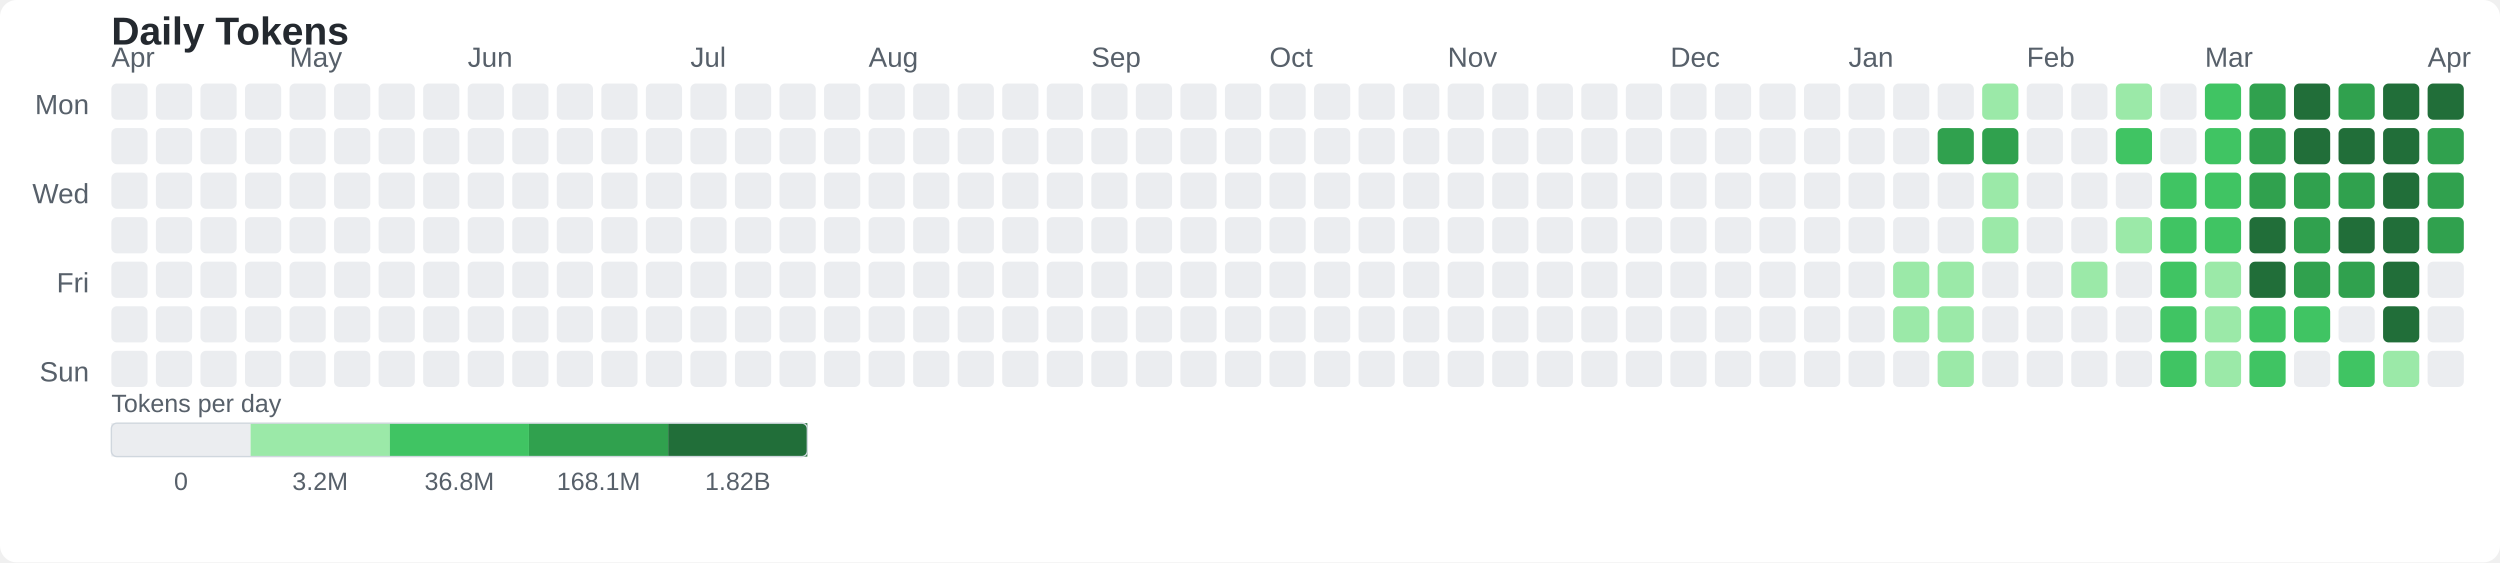
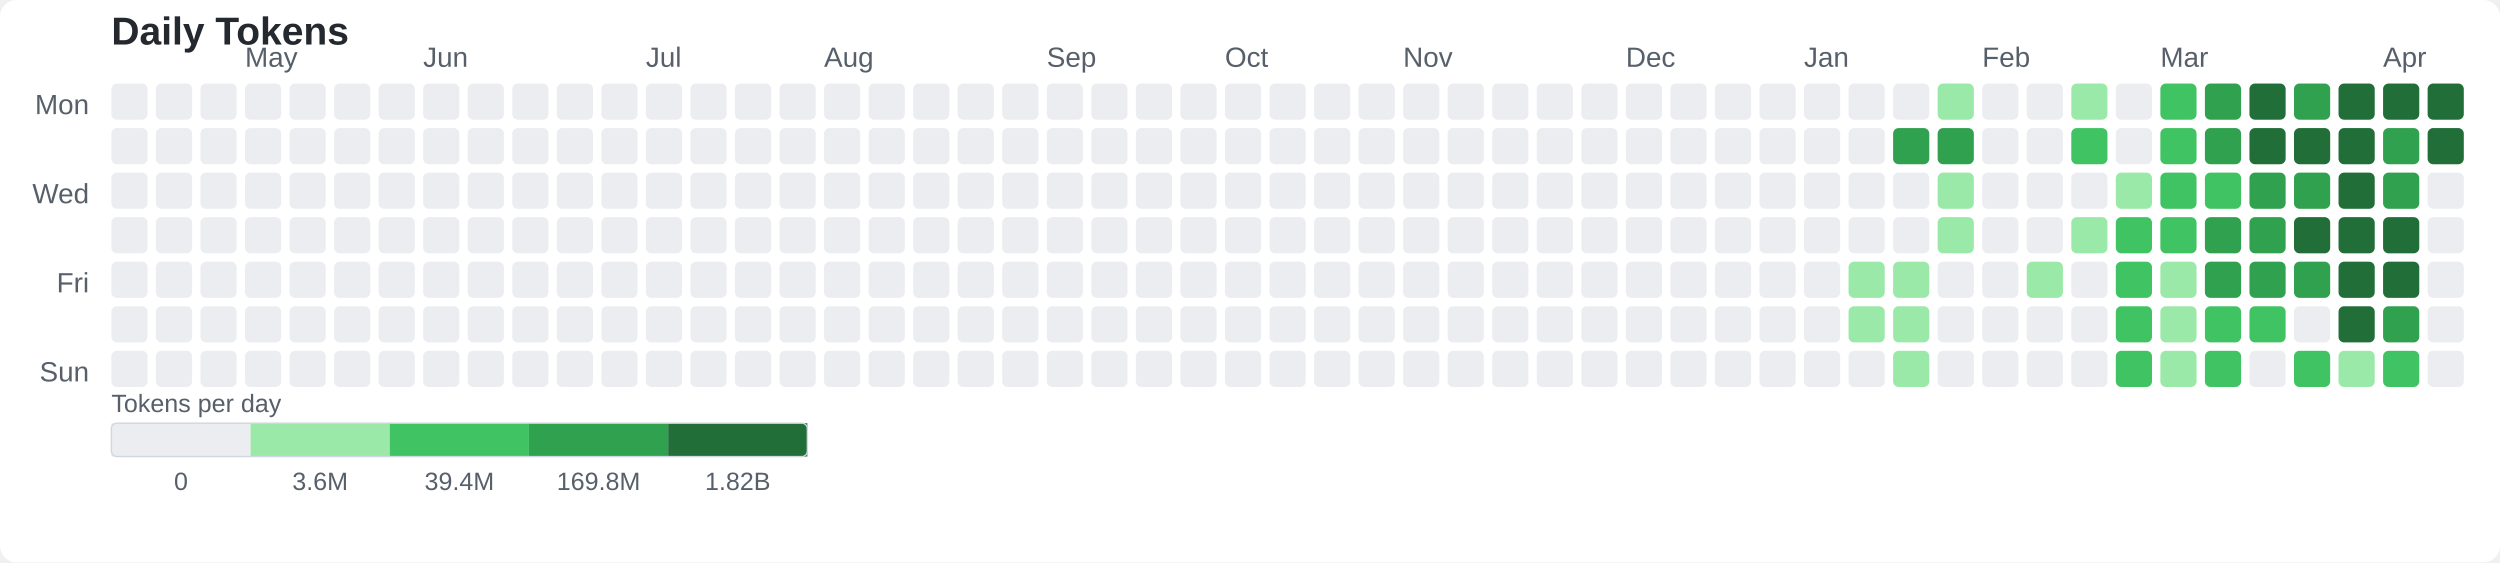
<svg xmlns="http://www.w3.org/2000/svg" width="898" height="202" viewBox="0 0 898 202">
  <rect width="898" height="202" fill="#ffffff" rx="6" />
  <text x="40" y="16" font-family="Arial, sans-serif" font-size="14" fill="#24292f" font-weight="bold">Daily Tokens</text>
  <text x="32" y="41" font-family="Arial, sans-serif" font-size="10" fill="#57606a" text-anchor="end">Mon</text>
  <text x="32" y="73" font-family="Arial, sans-serif" font-size="10" fill="#57606a" text-anchor="end">Wed</text>
  <text x="32" y="105" font-family="Arial, sans-serif" font-size="10" fill="#57606a" text-anchor="end">Fri</text>
  <text x="32" y="137" font-family="Arial, sans-serif" font-size="10" fill="#57606a" text-anchor="end">Sun</text>
-   <text x="40" y="24" font-family="Arial, sans-serif" font-size="10" fill="#57606a">Apr</text>
-   <text x="104" y="24" font-family="Arial, sans-serif" font-size="10" fill="#57606a">May</text>
-   <text x="168" y="24" font-family="Arial, sans-serif" font-size="10" fill="#57606a">Jun</text>
-   <text x="248" y="24" font-family="Arial, sans-serif" font-size="10" fill="#57606a">Jul</text>
-   <text x="312" y="24" font-family="Arial, sans-serif" font-size="10" fill="#57606a">Aug</text>
-   <text x="392" y="24" font-family="Arial, sans-serif" font-size="10" fill="#57606a">Sep</text>
-   <text x="456" y="24" font-family="Arial, sans-serif" font-size="10" fill="#57606a">Oct</text>
-   <text x="520" y="24" font-family="Arial, sans-serif" font-size="10" fill="#57606a">Nov</text>
-   <text x="600" y="24" font-family="Arial, sans-serif" font-size="10" fill="#57606a">Dec</text>
-   <text x="664" y="24" font-family="Arial, sans-serif" font-size="10" fill="#57606a">Jan</text>
-   <text x="728" y="24" font-family="Arial, sans-serif" font-size="10" fill="#57606a">Feb</text>
-   <text x="792" y="24" font-family="Arial, sans-serif" font-size="10" fill="#57606a">Mar</text>
-   <text x="872" y="24" font-family="Arial, sans-serif" font-size="10" fill="#57606a">Apr</text>
+   <text x="88" y="24" font-family="Arial, sans-serif" font-size="10" fill="#57606a">May</text>
+   <text x="152" y="24" font-family="Arial, sans-serif" font-size="10" fill="#57606a">Jun</text>
+   <text x="232" y="24" font-family="Arial, sans-serif" font-size="10" fill="#57606a">Jul</text>
+   <text x="296" y="24" font-family="Arial, sans-serif" font-size="10" fill="#57606a">Aug</text>
+   <text x="376" y="24" font-family="Arial, sans-serif" font-size="10" fill="#57606a">Sep</text>
+   <text x="440" y="24" font-family="Arial, sans-serif" font-size="10" fill="#57606a">Oct</text>
+   <text x="504" y="24" font-family="Arial, sans-serif" font-size="10" fill="#57606a">Nov</text>
+   <text x="584" y="24" font-family="Arial, sans-serif" font-size="10" fill="#57606a">Dec</text>
+   <text x="648" y="24" font-family="Arial, sans-serif" font-size="10" fill="#57606a">Jan</text>
+   <text x="712" y="24" font-family="Arial, sans-serif" font-size="10" fill="#57606a">Feb</text>
+   <text x="776" y="24" font-family="Arial, sans-serif" font-size="10" fill="#57606a">Mar</text>
+   <text x="856" y="24" font-family="Arial, sans-serif" font-size="10" fill="#57606a">Apr</text>
  <rect x="40" y="30" width="13" height="13" rx="2" ry="2" fill="#ebedf0" />
-   <rect x="40" y="46" width="13" height="13" rx="2" ry="2" fill="#ebedf0" />
-   <rect x="40" y="62" width="13" height="13" rx="2" ry="2" fill="#ebedf0" />
+   <rect x="40" y="46" width="13" height="13" rx="2" ry="2" fill="#ebedf0">
+     </rect>
+   <rect x="40" y="62" width="13" height="13" rx="2" ry="2" fill="#ebedf0">
+     </rect>
  <rect x="40" y="78" width="13" height="13" rx="2" ry="2" fill="#ebedf0">
    </rect>
  <rect x="40" y="94" width="13" height="13" rx="2" ry="2" fill="#ebedf0">
    </rect>
  <rect x="40" y="110" width="13" height="13" rx="2" ry="2" fill="#ebedf0">
    </rect>
  <rect x="40" y="126" width="13" height="13" rx="2" ry="2" fill="#ebedf0">
    </rect>
  <rect x="56" y="30" width="13" height="13" rx="2" ry="2" fill="#ebedf0">
    </rect>
  <rect x="56" y="46" width="13" height="13" rx="2" ry="2" fill="#ebedf0">
    </rect>
  <rect x="56" y="62" width="13" height="13" rx="2" ry="2" fill="#ebedf0">
    </rect>
  <rect x="56" y="78" width="13" height="13" rx="2" ry="2" fill="#ebedf0">
    </rect>
  <rect x="56" y="94" width="13" height="13" rx="2" ry="2" fill="#ebedf0">
    </rect>
  <rect x="56" y="110" width="13" height="13" rx="2" ry="2" fill="#ebedf0">
    </rect>
  <rect x="56" y="126" width="13" height="13" rx="2" ry="2" fill="#ebedf0">
    </rect>
  <rect x="72" y="30" width="13" height="13" rx="2" ry="2" fill="#ebedf0">
    </rect>
  <rect x="72" y="46" width="13" height="13" rx="2" ry="2" fill="#ebedf0">
    </rect>
  <rect x="72" y="62" width="13" height="13" rx="2" ry="2" fill="#ebedf0">
    </rect>
  <rect x="72" y="78" width="13" height="13" rx="2" ry="2" fill="#ebedf0">
    </rect>
  <rect x="72" y="94" width="13" height="13" rx="2" ry="2" fill="#ebedf0">
    </rect>
  <rect x="72" y="110" width="13" height="13" rx="2" ry="2" fill="#ebedf0">
    </rect>
  <rect x="72" y="126" width="13" height="13" rx="2" ry="2" fill="#ebedf0">
    </rect>
  <rect x="88" y="30" width="13" height="13" rx="2" ry="2" fill="#ebedf0">
    </rect>
  <rect x="88" y="46" width="13" height="13" rx="2" ry="2" fill="#ebedf0">
    </rect>
  <rect x="88" y="62" width="13" height="13" rx="2" ry="2" fill="#ebedf0">
    </rect>
  <rect x="88" y="78" width="13" height="13" rx="2" ry="2" fill="#ebedf0">
    </rect>
  <rect x="88" y="94" width="13" height="13" rx="2" ry="2" fill="#ebedf0">
    </rect>
  <rect x="88" y="110" width="13" height="13" rx="2" ry="2" fill="#ebedf0">
    </rect>
  <rect x="88" y="126" width="13" height="13" rx="2" ry="2" fill="#ebedf0">
    </rect>
  <rect x="104" y="30" width="13" height="13" rx="2" ry="2" fill="#ebedf0">
    </rect>
  <rect x="104" y="46" width="13" height="13" rx="2" ry="2" fill="#ebedf0">
    </rect>
  <rect x="104" y="62" width="13" height="13" rx="2" ry="2" fill="#ebedf0">
    </rect>
  <rect x="104" y="78" width="13" height="13" rx="2" ry="2" fill="#ebedf0">
    </rect>
  <rect x="104" y="94" width="13" height="13" rx="2" ry="2" fill="#ebedf0">
    </rect>
  <rect x="104" y="110" width="13" height="13" rx="2" ry="2" fill="#ebedf0">
    </rect>
  <rect x="104" y="126" width="13" height="13" rx="2" ry="2" fill="#ebedf0">
    </rect>
  <rect x="120" y="30" width="13" height="13" rx="2" ry="2" fill="#ebedf0">
    </rect>
  <rect x="120" y="46" width="13" height="13" rx="2" ry="2" fill="#ebedf0">
    </rect>
  <rect x="120" y="62" width="13" height="13" rx="2" ry="2" fill="#ebedf0">
    </rect>
  <rect x="120" y="78" width="13" height="13" rx="2" ry="2" fill="#ebedf0">
    </rect>
  <rect x="120" y="94" width="13" height="13" rx="2" ry="2" fill="#ebedf0">
    </rect>
  <rect x="120" y="110" width="13" height="13" rx="2" ry="2" fill="#ebedf0">
    </rect>
  <rect x="120" y="126" width="13" height="13" rx="2" ry="2" fill="#ebedf0">
    </rect>
  <rect x="136" y="30" width="13" height="13" rx="2" ry="2" fill="#ebedf0">
    </rect>
  <rect x="136" y="46" width="13" height="13" rx="2" ry="2" fill="#ebedf0">
    </rect>
  <rect x="136" y="62" width="13" height="13" rx="2" ry="2" fill="#ebedf0">
    </rect>
  <rect x="136" y="78" width="13" height="13" rx="2" ry="2" fill="#ebedf0">
    </rect>
  <rect x="136" y="94" width="13" height="13" rx="2" ry="2" fill="#ebedf0">
    </rect>
  <rect x="136" y="110" width="13" height="13" rx="2" ry="2" fill="#ebedf0">
    </rect>
  <rect x="136" y="126" width="13" height="13" rx="2" ry="2" fill="#ebedf0">
    </rect>
  <rect x="152" y="30" width="13" height="13" rx="2" ry="2" fill="#ebedf0">
    </rect>
  <rect x="152" y="46" width="13" height="13" rx="2" ry="2" fill="#ebedf0">
    </rect>
  <rect x="152" y="62" width="13" height="13" rx="2" ry="2" fill="#ebedf0">
    </rect>
  <rect x="152" y="78" width="13" height="13" rx="2" ry="2" fill="#ebedf0">
    </rect>
  <rect x="152" y="94" width="13" height="13" rx="2" ry="2" fill="#ebedf0">
    </rect>
  <rect x="152" y="110" width="13" height="13" rx="2" ry="2" fill="#ebedf0">
    </rect>
  <rect x="152" y="126" width="13" height="13" rx="2" ry="2" fill="#ebedf0">
    </rect>
  <rect x="168" y="30" width="13" height="13" rx="2" ry="2" fill="#ebedf0">
    </rect>
  <rect x="168" y="46" width="13" height="13" rx="2" ry="2" fill="#ebedf0">
    </rect>
  <rect x="168" y="62" width="13" height="13" rx="2" ry="2" fill="#ebedf0">
    </rect>
  <rect x="168" y="78" width="13" height="13" rx="2" ry="2" fill="#ebedf0">
    </rect>
  <rect x="168" y="94" width="13" height="13" rx="2" ry="2" fill="#ebedf0">
    </rect>
  <rect x="168" y="110" width="13" height="13" rx="2" ry="2" fill="#ebedf0">
    </rect>
  <rect x="168" y="126" width="13" height="13" rx="2" ry="2" fill="#ebedf0">
    </rect>
  <rect x="184" y="30" width="13" height="13" rx="2" ry="2" fill="#ebedf0">
    </rect>
  <rect x="184" y="46" width="13" height="13" rx="2" ry="2" fill="#ebedf0">
    </rect>
  <rect x="184" y="62" width="13" height="13" rx="2" ry="2" fill="#ebedf0">
    </rect>
  <rect x="184" y="78" width="13" height="13" rx="2" ry="2" fill="#ebedf0">
    </rect>
  <rect x="184" y="94" width="13" height="13" rx="2" ry="2" fill="#ebedf0">
    </rect>
  <rect x="184" y="110" width="13" height="13" rx="2" ry="2" fill="#ebedf0">
    </rect>
  <rect x="184" y="126" width="13" height="13" rx="2" ry="2" fill="#ebedf0">
    </rect>
  <rect x="200" y="30" width="13" height="13" rx="2" ry="2" fill="#ebedf0">
    </rect>
  <rect x="200" y="46" width="13" height="13" rx="2" ry="2" fill="#ebedf0">
    </rect>
  <rect x="200" y="62" width="13" height="13" rx="2" ry="2" fill="#ebedf0">
    </rect>
  <rect x="200" y="78" width="13" height="13" rx="2" ry="2" fill="#ebedf0">
    </rect>
  <rect x="200" y="94" width="13" height="13" rx="2" ry="2" fill="#ebedf0">
    </rect>
  <rect x="200" y="110" width="13" height="13" rx="2" ry="2" fill="#ebedf0">
    </rect>
  <rect x="200" y="126" width="13" height="13" rx="2" ry="2" fill="#ebedf0">
    </rect>
  <rect x="216" y="30" width="13" height="13" rx="2" ry="2" fill="#ebedf0">
    </rect>
  <rect x="216" y="46" width="13" height="13" rx="2" ry="2" fill="#ebedf0">
    </rect>
  <rect x="216" y="62" width="13" height="13" rx="2" ry="2" fill="#ebedf0">
    </rect>
  <rect x="216" y="78" width="13" height="13" rx="2" ry="2" fill="#ebedf0">
    </rect>
  <rect x="216" y="94" width="13" height="13" rx="2" ry="2" fill="#ebedf0">
    </rect>
  <rect x="216" y="110" width="13" height="13" rx="2" ry="2" fill="#ebedf0">
    </rect>
  <rect x="216" y="126" width="13" height="13" rx="2" ry="2" fill="#ebedf0">
    </rect>
  <rect x="232" y="30" width="13" height="13" rx="2" ry="2" fill="#ebedf0">
    </rect>
  <rect x="232" y="46" width="13" height="13" rx="2" ry="2" fill="#ebedf0">
    </rect>
  <rect x="232" y="62" width="13" height="13" rx="2" ry="2" fill="#ebedf0">
    </rect>
  <rect x="232" y="78" width="13" height="13" rx="2" ry="2" fill="#ebedf0">
    </rect>
  <rect x="232" y="94" width="13" height="13" rx="2" ry="2" fill="#ebedf0">
    </rect>
  <rect x="232" y="110" width="13" height="13" rx="2" ry="2" fill="#ebedf0">
    </rect>
  <rect x="232" y="126" width="13" height="13" rx="2" ry="2" fill="#ebedf0">
    </rect>
  <rect x="248" y="30" width="13" height="13" rx="2" ry="2" fill="#ebedf0">
    </rect>
  <rect x="248" y="46" width="13" height="13" rx="2" ry="2" fill="#ebedf0">
    </rect>
  <rect x="248" y="62" width="13" height="13" rx="2" ry="2" fill="#ebedf0">
    </rect>
  <rect x="248" y="78" width="13" height="13" rx="2" ry="2" fill="#ebedf0">
    </rect>
  <rect x="248" y="94" width="13" height="13" rx="2" ry="2" fill="#ebedf0">
    </rect>
  <rect x="248" y="110" width="13" height="13" rx="2" ry="2" fill="#ebedf0">
    </rect>
  <rect x="248" y="126" width="13" height="13" rx="2" ry="2" fill="#ebedf0">
    </rect>
  <rect x="264" y="30" width="13" height="13" rx="2" ry="2" fill="#ebedf0">
    </rect>
  <rect x="264" y="46" width="13" height="13" rx="2" ry="2" fill="#ebedf0">
    </rect>
  <rect x="264" y="62" width="13" height="13" rx="2" ry="2" fill="#ebedf0">
    </rect>
  <rect x="264" y="78" width="13" height="13" rx="2" ry="2" fill="#ebedf0">
    </rect>
  <rect x="264" y="94" width="13" height="13" rx="2" ry="2" fill="#ebedf0">
    </rect>
  <rect x="264" y="110" width="13" height="13" rx="2" ry="2" fill="#ebedf0">
    </rect>
  <rect x="264" y="126" width="13" height="13" rx="2" ry="2" fill="#ebedf0">
    </rect>
  <rect x="280" y="30" width="13" height="13" rx="2" ry="2" fill="#ebedf0">
    </rect>
  <rect x="280" y="46" width="13" height="13" rx="2" ry="2" fill="#ebedf0">
    </rect>
  <rect x="280" y="62" width="13" height="13" rx="2" ry="2" fill="#ebedf0">
    </rect>
  <rect x="280" y="78" width="13" height="13" rx="2" ry="2" fill="#ebedf0">
    </rect>
  <rect x="280" y="94" width="13" height="13" rx="2" ry="2" fill="#ebedf0">
    </rect>
  <rect x="280" y="110" width="13" height="13" rx="2" ry="2" fill="#ebedf0">
    </rect>
  <rect x="280" y="126" width="13" height="13" rx="2" ry="2" fill="#ebedf0">
    </rect>
  <rect x="296" y="30" width="13" height="13" rx="2" ry="2" fill="#ebedf0">
    </rect>
  <rect x="296" y="46" width="13" height="13" rx="2" ry="2" fill="#ebedf0">
    </rect>
  <rect x="296" y="62" width="13" height="13" rx="2" ry="2" fill="#ebedf0">
    </rect>
  <rect x="296" y="78" width="13" height="13" rx="2" ry="2" fill="#ebedf0">
    </rect>
  <rect x="296" y="94" width="13" height="13" rx="2" ry="2" fill="#ebedf0">
    </rect>
  <rect x="296" y="110" width="13" height="13" rx="2" ry="2" fill="#ebedf0">
    </rect>
  <rect x="296" y="126" width="13" height="13" rx="2" ry="2" fill="#ebedf0">
    </rect>
  <rect x="312" y="30" width="13" height="13" rx="2" ry="2" fill="#ebedf0">
    </rect>
  <rect x="312" y="46" width="13" height="13" rx="2" ry="2" fill="#ebedf0">
    </rect>
  <rect x="312" y="62" width="13" height="13" rx="2" ry="2" fill="#ebedf0">
    </rect>
  <rect x="312" y="78" width="13" height="13" rx="2" ry="2" fill="#ebedf0">
    </rect>
  <rect x="312" y="94" width="13" height="13" rx="2" ry="2" fill="#ebedf0">
    </rect>
  <rect x="312" y="110" width="13" height="13" rx="2" ry="2" fill="#ebedf0">
    </rect>
  <rect x="312" y="126" width="13" height="13" rx="2" ry="2" fill="#ebedf0">
    </rect>
  <rect x="328" y="30" width="13" height="13" rx="2" ry="2" fill="#ebedf0">
    </rect>
  <rect x="328" y="46" width="13" height="13" rx="2" ry="2" fill="#ebedf0">
    </rect>
  <rect x="328" y="62" width="13" height="13" rx="2" ry="2" fill="#ebedf0">
    </rect>
  <rect x="328" y="78" width="13" height="13" rx="2" ry="2" fill="#ebedf0">
    </rect>
  <rect x="328" y="94" width="13" height="13" rx="2" ry="2" fill="#ebedf0">
    </rect>
  <rect x="328" y="110" width="13" height="13" rx="2" ry="2" fill="#ebedf0">
    </rect>
  <rect x="328" y="126" width="13" height="13" rx="2" ry="2" fill="#ebedf0">
    </rect>
  <rect x="344" y="30" width="13" height="13" rx="2" ry="2" fill="#ebedf0">
    </rect>
  <rect x="344" y="46" width="13" height="13" rx="2" ry="2" fill="#ebedf0">
    </rect>
  <rect x="344" y="62" width="13" height="13" rx="2" ry="2" fill="#ebedf0">
    </rect>
  <rect x="344" y="78" width="13" height="13" rx="2" ry="2" fill="#ebedf0">
    </rect>
  <rect x="344" y="94" width="13" height="13" rx="2" ry="2" fill="#ebedf0">
    </rect>
  <rect x="344" y="110" width="13" height="13" rx="2" ry="2" fill="#ebedf0">
    </rect>
  <rect x="344" y="126" width="13" height="13" rx="2" ry="2" fill="#ebedf0">
    </rect>
  <rect x="360" y="30" width="13" height="13" rx="2" ry="2" fill="#ebedf0">
    </rect>
  <rect x="360" y="46" width="13" height="13" rx="2" ry="2" fill="#ebedf0">
    </rect>
  <rect x="360" y="62" width="13" height="13" rx="2" ry="2" fill="#ebedf0">
    </rect>
  <rect x="360" y="78" width="13" height="13" rx="2" ry="2" fill="#ebedf0">
    </rect>
  <rect x="360" y="94" width="13" height="13" rx="2" ry="2" fill="#ebedf0">
    </rect>
  <rect x="360" y="110" width="13" height="13" rx="2" ry="2" fill="#ebedf0">
    </rect>
  <rect x="360" y="126" width="13" height="13" rx="2" ry="2" fill="#ebedf0">
    </rect>
  <rect x="376" y="30" width="13" height="13" rx="2" ry="2" fill="#ebedf0">
    </rect>
  <rect x="376" y="46" width="13" height="13" rx="2" ry="2" fill="#ebedf0">
    </rect>
  <rect x="376" y="62" width="13" height="13" rx="2" ry="2" fill="#ebedf0">
    </rect>
  <rect x="376" y="78" width="13" height="13" rx="2" ry="2" fill="#ebedf0">
    </rect>
  <rect x="376" y="94" width="13" height="13" rx="2" ry="2" fill="#ebedf0">
    </rect>
  <rect x="376" y="110" width="13" height="13" rx="2" ry="2" fill="#ebedf0">
    </rect>
  <rect x="376" y="126" width="13" height="13" rx="2" ry="2" fill="#ebedf0">
    </rect>
  <rect x="392" y="30" width="13" height="13" rx="2" ry="2" fill="#ebedf0">
    </rect>
  <rect x="392" y="46" width="13" height="13" rx="2" ry="2" fill="#ebedf0">
    </rect>
  <rect x="392" y="62" width="13" height="13" rx="2" ry="2" fill="#ebedf0">
    </rect>
  <rect x="392" y="78" width="13" height="13" rx="2" ry="2" fill="#ebedf0">
    </rect>
  <rect x="392" y="94" width="13" height="13" rx="2" ry="2" fill="#ebedf0">
    </rect>
  <rect x="392" y="110" width="13" height="13" rx="2" ry="2" fill="#ebedf0">
    </rect>
  <rect x="392" y="126" width="13" height="13" rx="2" ry="2" fill="#ebedf0">
    </rect>
  <rect x="408" y="30" width="13" height="13" rx="2" ry="2" fill="#ebedf0">
    </rect>
  <rect x="408" y="46" width="13" height="13" rx="2" ry="2" fill="#ebedf0">
    </rect>
  <rect x="408" y="62" width="13" height="13" rx="2" ry="2" fill="#ebedf0">
    </rect>
  <rect x="408" y="78" width="13" height="13" rx="2" ry="2" fill="#ebedf0">
    </rect>
  <rect x="408" y="94" width="13" height="13" rx="2" ry="2" fill="#ebedf0">
    </rect>
  <rect x="408" y="110" width="13" height="13" rx="2" ry="2" fill="#ebedf0">
    </rect>
  <rect x="408" y="126" width="13" height="13" rx="2" ry="2" fill="#ebedf0">
    </rect>
  <rect x="424" y="30" width="13" height="13" rx="2" ry="2" fill="#ebedf0">
    </rect>
  <rect x="424" y="46" width="13" height="13" rx="2" ry="2" fill="#ebedf0">
    </rect>
  <rect x="424" y="62" width="13" height="13" rx="2" ry="2" fill="#ebedf0">
    </rect>
  <rect x="424" y="78" width="13" height="13" rx="2" ry="2" fill="#ebedf0">
    </rect>
  <rect x="424" y="94" width="13" height="13" rx="2" ry="2" fill="#ebedf0">
    </rect>
  <rect x="424" y="110" width="13" height="13" rx="2" ry="2" fill="#ebedf0">
    </rect>
  <rect x="424" y="126" width="13" height="13" rx="2" ry="2" fill="#ebedf0">
    </rect>
  <rect x="440" y="30" width="13" height="13" rx="2" ry="2" fill="#ebedf0">
    </rect>
  <rect x="440" y="46" width="13" height="13" rx="2" ry="2" fill="#ebedf0">
    </rect>
  <rect x="440" y="62" width="13" height="13" rx="2" ry="2" fill="#ebedf0">
    </rect>
  <rect x="440" y="78" width="13" height="13" rx="2" ry="2" fill="#ebedf0">
    </rect>
  <rect x="440" y="94" width="13" height="13" rx="2" ry="2" fill="#ebedf0">
    </rect>
  <rect x="440" y="110" width="13" height="13" rx="2" ry="2" fill="#ebedf0">
    </rect>
  <rect x="440" y="126" width="13" height="13" rx="2" ry="2" fill="#ebedf0">
    </rect>
  <rect x="456" y="30" width="13" height="13" rx="2" ry="2" fill="#ebedf0">
    </rect>
  <rect x="456" y="46" width="13" height="13" rx="2" ry="2" fill="#ebedf0">
    </rect>
  <rect x="456" y="62" width="13" height="13" rx="2" ry="2" fill="#ebedf0">
    </rect>
  <rect x="456" y="78" width="13" height="13" rx="2" ry="2" fill="#ebedf0">
    </rect>
  <rect x="456" y="94" width="13" height="13" rx="2" ry="2" fill="#ebedf0">
    </rect>
  <rect x="456" y="110" width="13" height="13" rx="2" ry="2" fill="#ebedf0">
    </rect>
  <rect x="456" y="126" width="13" height="13" rx="2" ry="2" fill="#ebedf0">
    </rect>
  <rect x="472" y="30" width="13" height="13" rx="2" ry="2" fill="#ebedf0">
    </rect>
  <rect x="472" y="46" width="13" height="13" rx="2" ry="2" fill="#ebedf0">
    </rect>
  <rect x="472" y="62" width="13" height="13" rx="2" ry="2" fill="#ebedf0">
    </rect>
  <rect x="472" y="78" width="13" height="13" rx="2" ry="2" fill="#ebedf0">
    </rect>
  <rect x="472" y="94" width="13" height="13" rx="2" ry="2" fill="#ebedf0">
    </rect>
  <rect x="472" y="110" width="13" height="13" rx="2" ry="2" fill="#ebedf0">
    </rect>
  <rect x="472" y="126" width="13" height="13" rx="2" ry="2" fill="#ebedf0">
    </rect>
  <rect x="488" y="30" width="13" height="13" rx="2" ry="2" fill="#ebedf0">
    </rect>
  <rect x="488" y="46" width="13" height="13" rx="2" ry="2" fill="#ebedf0">
    </rect>
  <rect x="488" y="62" width="13" height="13" rx="2" ry="2" fill="#ebedf0">
    </rect>
  <rect x="488" y="78" width="13" height="13" rx="2" ry="2" fill="#ebedf0">
    </rect>
  <rect x="488" y="94" width="13" height="13" rx="2" ry="2" fill="#ebedf0">
    </rect>
  <rect x="488" y="110" width="13" height="13" rx="2" ry="2" fill="#ebedf0">
    </rect>
  <rect x="488" y="126" width="13" height="13" rx="2" ry="2" fill="#ebedf0">
    </rect>
  <rect x="504" y="30" width="13" height="13" rx="2" ry="2" fill="#ebedf0">
    </rect>
  <rect x="504" y="46" width="13" height="13" rx="2" ry="2" fill="#ebedf0">
    </rect>
  <rect x="504" y="62" width="13" height="13" rx="2" ry="2" fill="#ebedf0">
    </rect>
  <rect x="504" y="78" width="13" height="13" rx="2" ry="2" fill="#ebedf0">
    </rect>
  <rect x="504" y="94" width="13" height="13" rx="2" ry="2" fill="#ebedf0">
    </rect>
  <rect x="504" y="110" width="13" height="13" rx="2" ry="2" fill="#ebedf0">
    </rect>
  <rect x="504" y="126" width="13" height="13" rx="2" ry="2" fill="#ebedf0">
    </rect>
  <rect x="520" y="30" width="13" height="13" rx="2" ry="2" fill="#ebedf0">
    </rect>
  <rect x="520" y="46" width="13" height="13" rx="2" ry="2" fill="#ebedf0">
    </rect>
  <rect x="520" y="62" width="13" height="13" rx="2" ry="2" fill="#ebedf0">
    </rect>
  <rect x="520" y="78" width="13" height="13" rx="2" ry="2" fill="#ebedf0">
    </rect>
  <rect x="520" y="94" width="13" height="13" rx="2" ry="2" fill="#ebedf0">
    </rect>
  <rect x="520" y="110" width="13" height="13" rx="2" ry="2" fill="#ebedf0">
    </rect>
  <rect x="520" y="126" width="13" height="13" rx="2" ry="2" fill="#ebedf0">
    </rect>
  <rect x="536" y="30" width="13" height="13" rx="2" ry="2" fill="#ebedf0">
    </rect>
  <rect x="536" y="46" width="13" height="13" rx="2" ry="2" fill="#ebedf0">
    </rect>
  <rect x="536" y="62" width="13" height="13" rx="2" ry="2" fill="#ebedf0">
    </rect>
  <rect x="536" y="78" width="13" height="13" rx="2" ry="2" fill="#ebedf0">
    </rect>
  <rect x="536" y="94" width="13" height="13" rx="2" ry="2" fill="#ebedf0">
    </rect>
  <rect x="536" y="110" width="13" height="13" rx="2" ry="2" fill="#ebedf0">
    </rect>
  <rect x="536" y="126" width="13" height="13" rx="2" ry="2" fill="#ebedf0">
    </rect>
  <rect x="552" y="30" width="13" height="13" rx="2" ry="2" fill="#ebedf0">
    </rect>
  <rect x="552" y="46" width="13" height="13" rx="2" ry="2" fill="#ebedf0">
    </rect>
  <rect x="552" y="62" width="13" height="13" rx="2" ry="2" fill="#ebedf0">
    </rect>
  <rect x="552" y="78" width="13" height="13" rx="2" ry="2" fill="#ebedf0">
    </rect>
  <rect x="552" y="94" width="13" height="13" rx="2" ry="2" fill="#ebedf0">
    </rect>
  <rect x="552" y="110" width="13" height="13" rx="2" ry="2" fill="#ebedf0">
    </rect>
  <rect x="552" y="126" width="13" height="13" rx="2" ry="2" fill="#ebedf0">
    </rect>
  <rect x="568" y="30" width="13" height="13" rx="2" ry="2" fill="#ebedf0">
    </rect>
  <rect x="568" y="46" width="13" height="13" rx="2" ry="2" fill="#ebedf0">
    </rect>
  <rect x="568" y="62" width="13" height="13" rx="2" ry="2" fill="#ebedf0">
    </rect>
  <rect x="568" y="78" width="13" height="13" rx="2" ry="2" fill="#ebedf0">
    </rect>
  <rect x="568" y="94" width="13" height="13" rx="2" ry="2" fill="#ebedf0">
    </rect>
  <rect x="568" y="110" width="13" height="13" rx="2" ry="2" fill="#ebedf0">
    </rect>
  <rect x="568" y="126" width="13" height="13" rx="2" ry="2" fill="#ebedf0">
    </rect>
  <rect x="584" y="30" width="13" height="13" rx="2" ry="2" fill="#ebedf0">
    </rect>
  <rect x="584" y="46" width="13" height="13" rx="2" ry="2" fill="#ebedf0">
    </rect>
  <rect x="584" y="62" width="13" height="13" rx="2" ry="2" fill="#ebedf0">
    </rect>
  <rect x="584" y="78" width="13" height="13" rx="2" ry="2" fill="#ebedf0">
    </rect>
  <rect x="584" y="94" width="13" height="13" rx="2" ry="2" fill="#ebedf0">
    </rect>
  <rect x="584" y="110" width="13" height="13" rx="2" ry="2" fill="#ebedf0">
    </rect>
  <rect x="584" y="126" width="13" height="13" rx="2" ry="2" fill="#ebedf0">
    </rect>
  <rect x="600" y="30" width="13" height="13" rx="2" ry="2" fill="#ebedf0">
    </rect>
  <rect x="600" y="46" width="13" height="13" rx="2" ry="2" fill="#ebedf0">
    </rect>
  <rect x="600" y="62" width="13" height="13" rx="2" ry="2" fill="#ebedf0">
    </rect>
  <rect x="600" y="78" width="13" height="13" rx="2" ry="2" fill="#ebedf0">
    </rect>
  <rect x="600" y="94" width="13" height="13" rx="2" ry="2" fill="#ebedf0">
    </rect>
  <rect x="600" y="110" width="13" height="13" rx="2" ry="2" fill="#ebedf0">
    </rect>
  <rect x="600" y="126" width="13" height="13" rx="2" ry="2" fill="#ebedf0">
    </rect>
  <rect x="616" y="30" width="13" height="13" rx="2" ry="2" fill="#ebedf0">
    </rect>
  <rect x="616" y="46" width="13" height="13" rx="2" ry="2" fill="#ebedf0">
    </rect>
  <rect x="616" y="62" width="13" height="13" rx="2" ry="2" fill="#ebedf0">
    </rect>
  <rect x="616" y="78" width="13" height="13" rx="2" ry="2" fill="#ebedf0">
    </rect>
  <rect x="616" y="94" width="13" height="13" rx="2" ry="2" fill="#ebedf0">
    </rect>
  <rect x="616" y="110" width="13" height="13" rx="2" ry="2" fill="#ebedf0">
    </rect>
  <rect x="616" y="126" width="13" height="13" rx="2" ry="2" fill="#ebedf0">
    </rect>
  <rect x="632" y="30" width="13" height="13" rx="2" ry="2" fill="#ebedf0">
    </rect>
  <rect x="632" y="46" width="13" height="13" rx="2" ry="2" fill="#ebedf0">
    </rect>
  <rect x="632" y="62" width="13" height="13" rx="2" ry="2" fill="#ebedf0">
    </rect>
  <rect x="632" y="78" width="13" height="13" rx="2" ry="2" fill="#ebedf0">
    </rect>
  <rect x="632" y="94" width="13" height="13" rx="2" ry="2" fill="#ebedf0">
    </rect>
  <rect x="632" y="110" width="13" height="13" rx="2" ry="2" fill="#ebedf0">
    </rect>
  <rect x="632" y="126" width="13" height="13" rx="2" ry="2" fill="#ebedf0">
    </rect>
  <rect x="648" y="30" width="13" height="13" rx="2" ry="2" fill="#ebedf0">
    </rect>
  <rect x="648" y="46" width="13" height="13" rx="2" ry="2" fill="#ebedf0">
    </rect>
  <rect x="648" y="62" width="13" height="13" rx="2" ry="2" fill="#ebedf0">
    </rect>
  <rect x="648" y="78" width="13" height="13" rx="2" ry="2" fill="#ebedf0">
    </rect>
  <rect x="648" y="94" width="13" height="13" rx="2" ry="2" fill="#ebedf0">
    </rect>
  <rect x="648" y="110" width="13" height="13" rx="2" ry="2" fill="#ebedf0">
    </rect>
  <rect x="648" y="126" width="13" height="13" rx="2" ry="2" fill="#ebedf0">
    </rect>
  <rect x="664" y="30" width="13" height="13" rx="2" ry="2" fill="#ebedf0">
    </rect>
  <rect x="664" y="46" width="13" height="13" rx="2" ry="2" fill="#ebedf0">
    </rect>
  <rect x="664" y="62" width="13" height="13" rx="2" ry="2" fill="#ebedf0">
    </rect>
  <rect x="664" y="78" width="13" height="13" rx="2" ry="2" fill="#ebedf0">
    </rect>
-   <rect x="664" y="94" width="13" height="13" rx="2" ry="2" fill="#ebedf0">
-     </rect>
-   <rect x="664" y="110" width="13" height="13" rx="2" ry="2" fill="#ebedf0">
+   <rect x="664" y="94" width="13" height="13" rx="2" ry="2" fill="#9be9a8">
+     </rect>
+   <rect x="664" y="110" width="13" height="13" rx="2" ry="2" fill="#9be9a8">
    </rect>
  <rect x="664" y="126" width="13" height="13" rx="2" ry="2" fill="#ebedf0">
    </rect>
  <rect x="680" y="30" width="13" height="13" rx="2" ry="2" fill="#ebedf0">
    </rect>
-   <rect x="680" y="46" width="13" height="13" rx="2" ry="2" fill="#ebedf0">
+   <rect x="680" y="46" width="13" height="13" rx="2" ry="2" fill="#30a14e">
    </rect>
  <rect x="680" y="62" width="13" height="13" rx="2" ry="2" fill="#ebedf0">
    </rect>
  <rect x="680" y="78" width="13" height="13" rx="2" ry="2" fill="#ebedf0">
    </rect>
  <rect x="680" y="94" width="13" height="13" rx="2" ry="2" fill="#9be9a8">
    </rect>
  <rect x="680" y="110" width="13" height="13" rx="2" ry="2" fill="#9be9a8">
    </rect>
-   <rect x="680" y="126" width="13" height="13" rx="2" ry="2" fill="#ebedf0">
-     </rect>
-   <rect x="696" y="30" width="13" height="13" rx="2" ry="2" fill="#ebedf0">
+   <rect x="680" y="126" width="13" height="13" rx="2" ry="2" fill="#9be9a8">
+     </rect>
+   <rect x="696" y="30" width="13" height="13" rx="2" ry="2" fill="#9be9a8">
    </rect>
  <rect x="696" y="46" width="13" height="13" rx="2" ry="2" fill="#30a14e">
    </rect>
-   <rect x="696" y="62" width="13" height="13" rx="2" ry="2" fill="#ebedf0">
-     </rect>
-   <rect x="696" y="78" width="13" height="13" rx="2" ry="2" fill="#ebedf0">
-     </rect>
-   <rect x="696" y="94" width="13" height="13" rx="2" ry="2" fill="#9be9a8">
-     </rect>
-   <rect x="696" y="110" width="13" height="13" rx="2" ry="2" fill="#9be9a8">
-     </rect>
-   <rect x="696" y="126" width="13" height="13" rx="2" ry="2" fill="#9be9a8">
-     </rect>
-   <rect x="712" y="30" width="13" height="13" rx="2" ry="2" fill="#9be9a8">
-     </rect>
-   <rect x="712" y="46" width="13" height="13" rx="2" ry="2" fill="#30a14e">
-     </rect>
-   <rect x="712" y="62" width="13" height="13" rx="2" ry="2" fill="#9be9a8">
-     </rect>
-   <rect x="712" y="78" width="13" height="13" rx="2" ry="2" fill="#9be9a8">
+   <rect x="696" y="62" width="13" height="13" rx="2" ry="2" fill="#9be9a8">
+     </rect>
+   <rect x="696" y="78" width="13" height="13" rx="2" ry="2" fill="#9be9a8">
+     </rect>
+   <rect x="696" y="94" width="13" height="13" rx="2" ry="2" fill="#ebedf0">
+     </rect>
+   <rect x="696" y="110" width="13" height="13" rx="2" ry="2" fill="#ebedf0">
+     </rect>
+   <rect x="696" y="126" width="13" height="13" rx="2" ry="2" fill="#ebedf0">
+     </rect>
+   <rect x="712" y="30" width="13" height="13" rx="2" ry="2" fill="#ebedf0">
+     </rect>
+   <rect x="712" y="46" width="13" height="13" rx="2" ry="2" fill="#ebedf0">
+     </rect>
+   <rect x="712" y="62" width="13" height="13" rx="2" ry="2" fill="#ebedf0">
+     </rect>
+   <rect x="712" y="78" width="13" height="13" rx="2" ry="2" fill="#ebedf0">
    </rect>
  <rect x="712" y="94" width="13" height="13" rx="2" ry="2" fill="#ebedf0">
    </rect>
  <rect x="712" y="110" width="13" height="13" rx="2" ry="2" fill="#ebedf0">
    </rect>
  <rect x="712" y="126" width="13" height="13" rx="2" ry="2" fill="#ebedf0">
    </rect>
  <rect x="728" y="30" width="13" height="13" rx="2" ry="2" fill="#ebedf0">
    </rect>
  <rect x="728" y="46" width="13" height="13" rx="2" ry="2" fill="#ebedf0">
    </rect>
  <rect x="728" y="62" width="13" height="13" rx="2" ry="2" fill="#ebedf0">
    </rect>
  <rect x="728" y="78" width="13" height="13" rx="2" ry="2" fill="#ebedf0">
    </rect>
-   <rect x="728" y="94" width="13" height="13" rx="2" ry="2" fill="#ebedf0">
+   <rect x="728" y="94" width="13" height="13" rx="2" ry="2" fill="#9be9a8">
    </rect>
  <rect x="728" y="110" width="13" height="13" rx="2" ry="2" fill="#ebedf0">
    </rect>
  <rect x="728" y="126" width="13" height="13" rx="2" ry="2" fill="#ebedf0">
    </rect>
-   <rect x="744" y="30" width="13" height="13" rx="2" ry="2" fill="#ebedf0">
-     </rect>
-   <rect x="744" y="46" width="13" height="13" rx="2" ry="2" fill="#ebedf0">
+   <rect x="744" y="30" width="13" height="13" rx="2" ry="2" fill="#9be9a8">
+     </rect>
+   <rect x="744" y="46" width="13" height="13" rx="2" ry="2" fill="#40c463">
    </rect>
  <rect x="744" y="62" width="13" height="13" rx="2" ry="2" fill="#ebedf0">
    </rect>
-   <rect x="744" y="78" width="13" height="13" rx="2" ry="2" fill="#ebedf0">
-     </rect>
-   <rect x="744" y="94" width="13" height="13" rx="2" ry="2" fill="#9be9a8">
+   <rect x="744" y="78" width="13" height="13" rx="2" ry="2" fill="#9be9a8">
+     </rect>
+   <rect x="744" y="94" width="13" height="13" rx="2" ry="2" fill="#ebedf0">
    </rect>
  <rect x="744" y="110" width="13" height="13" rx="2" ry="2" fill="#ebedf0">
    </rect>
  <rect x="744" y="126" width="13" height="13" rx="2" ry="2" fill="#ebedf0">
    </rect>
-   <rect x="760" y="30" width="13" height="13" rx="2" ry="2" fill="#9be9a8">
-     </rect>
-   <rect x="760" y="46" width="13" height="13" rx="2" ry="2" fill="#40c463">
-     </rect>
-   <rect x="760" y="62" width="13" height="13" rx="2" ry="2" fill="#ebedf0">
-     </rect>
-   <rect x="760" y="78" width="13" height="13" rx="2" ry="2" fill="#9be9a8">
-     </rect>
-   <rect x="760" y="94" width="13" height="13" rx="2" ry="2" fill="#ebedf0">
-     </rect>
-   <rect x="760" y="110" width="13" height="13" rx="2" ry="2" fill="#ebedf0">
-     </rect>
-   <rect x="760" y="126" width="13" height="13" rx="2" ry="2" fill="#ebedf0">
-     </rect>
-   <rect x="776" y="30" width="13" height="13" rx="2" ry="2" fill="#ebedf0">
-     </rect>
-   <rect x="776" y="46" width="13" height="13" rx="2" ry="2" fill="#ebedf0">
+   <rect x="760" y="30" width="13" height="13" rx="2" ry="2" fill="#ebedf0">
+     </rect>
+   <rect x="760" y="46" width="13" height="13" rx="2" ry="2" fill="#ebedf0">
+     </rect>
+   <rect x="760" y="62" width="13" height="13" rx="2" ry="2" fill="#9be9a8">
+     </rect>
+   <rect x="760" y="78" width="13" height="13" rx="2" ry="2" fill="#40c463">
+     </rect>
+   <rect x="760" y="94" width="13" height="13" rx="2" ry="2" fill="#40c463">
+     </rect>
+   <rect x="760" y="110" width="13" height="13" rx="2" ry="2" fill="#40c463">
+     </rect>
+   <rect x="760" y="126" width="13" height="13" rx="2" ry="2" fill="#40c463">
+     </rect>
+   <rect x="776" y="30" width="13" height="13" rx="2" ry="2" fill="#40c463">
+     </rect>
+   <rect x="776" y="46" width="13" height="13" rx="2" ry="2" fill="#40c463">
    </rect>
  <rect x="776" y="62" width="13" height="13" rx="2" ry="2" fill="#40c463">
    </rect>
  <rect x="776" y="78" width="13" height="13" rx="2" ry="2" fill="#40c463">
    </rect>
-   <rect x="776" y="94" width="13" height="13" rx="2" ry="2" fill="#40c463">
-     </rect>
-   <rect x="776" y="110" width="13" height="13" rx="2" ry="2" fill="#40c463">
-     </rect>
-   <rect x="776" y="126" width="13" height="13" rx="2" ry="2" fill="#40c463">
-     </rect>
-   <rect x="792" y="30" width="13" height="13" rx="2" ry="2" fill="#40c463">
-     </rect>
-   <rect x="792" y="46" width="13" height="13" rx="2" ry="2" fill="#40c463">
+   <rect x="776" y="94" width="13" height="13" rx="2" ry="2" fill="#9be9a8">
+     </rect>
+   <rect x="776" y="110" width="13" height="13" rx="2" ry="2" fill="#9be9a8">
+     </rect>
+   <rect x="776" y="126" width="13" height="13" rx="2" ry="2" fill="#9be9a8">
+     </rect>
+   <rect x="792" y="30" width="13" height="13" rx="2" ry="2" fill="#30a14e">
+     </rect>
+   <rect x="792" y="46" width="13" height="13" rx="2" ry="2" fill="#30a14e">
    </rect>
  <rect x="792" y="62" width="13" height="13" rx="2" ry="2" fill="#40c463">
    </rect>
-   <rect x="792" y="78" width="13" height="13" rx="2" ry="2" fill="#40c463">
-     </rect>
-   <rect x="792" y="94" width="13" height="13" rx="2" ry="2" fill="#9be9a8">
-     </rect>
-   <rect x="792" y="110" width="13" height="13" rx="2" ry="2" fill="#9be9a8">
-     </rect>
-   <rect x="792" y="126" width="13" height="13" rx="2" ry="2" fill="#9be9a8">
-     </rect>
-   <rect x="808" y="30" width="13" height="13" rx="2" ry="2" fill="#30a14e">
-     </rect>
-   <rect x="808" y="46" width="13" height="13" rx="2" ry="2" fill="#30a14e">
+   <rect x="792" y="78" width="13" height="13" rx="2" ry="2" fill="#30a14e">
+     </rect>
+   <rect x="792" y="94" width="13" height="13" rx="2" ry="2" fill="#30a14e">
+     </rect>
+   <rect x="792" y="110" width="13" height="13" rx="2" ry="2" fill="#40c463">
+     </rect>
+   <rect x="792" y="126" width="13" height="13" rx="2" ry="2" fill="#40c463">
+     </rect>
+   <rect x="808" y="30" width="13" height="13" rx="2" ry="2" fill="#216e39">
+     </rect>
+   <rect x="808" y="46" width="13" height="13" rx="2" ry="2" fill="#216e39">
    </rect>
  <rect x="808" y="62" width="13" height="13" rx="2" ry="2" fill="#30a14e">
    </rect>
-   <rect x="808" y="78" width="13" height="13" rx="2" ry="2" fill="#216e39">
-     </rect>
-   <rect x="808" y="94" width="13" height="13" rx="2" ry="2" fill="#216e39">
+   <rect x="808" y="78" width="13" height="13" rx="2" ry="2" fill="#30a14e">
+     </rect>
+   <rect x="808" y="94" width="13" height="13" rx="2" ry="2" fill="#30a14e">
    </rect>
  <rect x="808" y="110" width="13" height="13" rx="2" ry="2" fill="#40c463">
    </rect>
-   <rect x="808" y="126" width="13" height="13" rx="2" ry="2" fill="#40c463">
-     </rect>
-   <rect x="824" y="30" width="13" height="13" rx="2" ry="2" fill="#216e39">
+   <rect x="808" y="126" width="13" height="13" rx="2" ry="2" fill="#ebedf0">
+     </rect>
+   <rect x="824" y="30" width="13" height="13" rx="2" ry="2" fill="#30a14e">
    </rect>
  <rect x="824" y="46" width="13" height="13" rx="2" ry="2" fill="#216e39">
    </rect>
  <rect x="824" y="62" width="13" height="13" rx="2" ry="2" fill="#30a14e">
    </rect>
-   <rect x="824" y="78" width="13" height="13" rx="2" ry="2" fill="#30a14e">
+   <rect x="824" y="78" width="13" height="13" rx="2" ry="2" fill="#216e39">
    </rect>
  <rect x="824" y="94" width="13" height="13" rx="2" ry="2" fill="#30a14e">
    </rect>
-   <rect x="824" y="110" width="13" height="13" rx="2" ry="2" fill="#40c463">
-     </rect>
-   <rect x="824" y="126" width="13" height="13" rx="2" ry="2" fill="#ebedf0">
-     </rect>
-   <rect x="840" y="30" width="13" height="13" rx="2" ry="2" fill="#30a14e">
+   <rect x="824" y="110" width="13" height="13" rx="2" ry="2" fill="#ebedf0">
+     </rect>
+   <rect x="824" y="126" width="13" height="13" rx="2" ry="2" fill="#40c463">
+     </rect>
+   <rect x="840" y="30" width="13" height="13" rx="2" ry="2" fill="#216e39">
    </rect>
  <rect x="840" y="46" width="13" height="13" rx="2" ry="2" fill="#216e39">
    </rect>
-   <rect x="840" y="62" width="13" height="13" rx="2" ry="2" fill="#30a14e">
+   <rect x="840" y="62" width="13" height="13" rx="2" ry="2" fill="#216e39">
    </rect>
  <rect x="840" y="78" width="13" height="13" rx="2" ry="2" fill="#216e39">
    </rect>
-   <rect x="840" y="94" width="13" height="13" rx="2" ry="2" fill="#30a14e">
-     </rect>
-   <rect x="840" y="110" width="13" height="13" rx="2" ry="2" fill="#ebedf0">
-     </rect>
-   <rect x="840" y="126" width="13" height="13" rx="2" ry="2" fill="#40c463">
+   <rect x="840" y="94" width="13" height="13" rx="2" ry="2" fill="#216e39">
+     </rect>
+   <rect x="840" y="110" width="13" height="13" rx="2" ry="2" fill="#216e39">
+     </rect>
+   <rect x="840" y="126" width="13" height="13" rx="2" ry="2" fill="#9be9a8">
    </rect>
  <rect x="856" y="30" width="13" height="13" rx="2" ry="2" fill="#216e39">
    </rect>
-   <rect x="856" y="46" width="13" height="13" rx="2" ry="2" fill="#216e39">
-     </rect>
-   <rect x="856" y="62" width="13" height="13" rx="2" ry="2" fill="#216e39">
+   <rect x="856" y="46" width="13" height="13" rx="2" ry="2" fill="#30a14e">
+     </rect>
+   <rect x="856" y="62" width="13" height="13" rx="2" ry="2" fill="#30a14e">
    </rect>
  <rect x="856" y="78" width="13" height="13" rx="2" ry="2" fill="#216e39">
    </rect>
  <rect x="856" y="94" width="13" height="13" rx="2" ry="2" fill="#216e39">
    </rect>
-   <rect x="856" y="110" width="13" height="13" rx="2" ry="2" fill="#216e39">
-     </rect>
-   <rect x="856" y="126" width="13" height="13" rx="2" ry="2" fill="#9be9a8">
+   <rect x="856" y="110" width="13" height="13" rx="2" ry="2" fill="#30a14e">
+     </rect>
+   <rect x="856" y="126" width="13" height="13" rx="2" ry="2" fill="#40c463">
    </rect>
  <rect x="872" y="30" width="13" height="13" rx="2" ry="2" fill="#216e39">
    </rect>
-   <rect x="872" y="46" width="13" height="13" rx="2" ry="2" fill="#30a14e">
-     </rect>
-   <rect x="872" y="62" width="13" height="13" rx="2" ry="2" fill="#30a14e">
-     </rect>
-   <rect x="872" y="78" width="13" height="13" rx="2" ry="2" fill="#30a14e">
-     </rect>
+   <rect x="872" y="46" width="13" height="13" rx="2" ry="2" fill="#216e39">
+     </rect>
+   <rect x="872" y="62" width="13" height="13" rx="2" ry="2" fill="#ebedf0" />
+   <rect x="872" y="78" width="13" height="13" rx="2" ry="2" fill="#ebedf0" />
  <rect x="872" y="94" width="13" height="13" rx="2" ry="2" fill="#ebedf0" />
  <rect x="872" y="110" width="13" height="13" rx="2" ry="2" fill="#ebedf0" />
  <rect x="872" y="126" width="13" height="13" rx="2" ry="2" fill="#ebedf0" />
  <rect x="40" y="152" width="50" height="12" fill="#ebedf0" />
  <rect x="90" y="152" width="50" height="12" fill="#9be9a8" />
  <rect x="140" y="152" width="50" height="12" fill="#40c463" />
  <rect x="190" y="152" width="50" height="12" fill="#30a14e" />
  <rect x="240" y="152" width="50" height="12" fill="#216e39" />
  <rect x="40" y="152" width="250" height="12" fill="none" stroke="#d0d7de" stroke-width="0.5" rx="2" />
  <text x="65" y="176" font-family="Arial, sans-serif" font-size="9" fill="#57606a" text-anchor="middle">0</text>
-   <text x="115" y="176" font-family="Arial, sans-serif" font-size="9" fill="#57606a" text-anchor="middle">3.2M</text>
-   <text x="165" y="176" font-family="Arial, sans-serif" font-size="9" fill="#57606a" text-anchor="middle">36.8M</text>
-   <text x="215" y="176" font-family="Arial, sans-serif" font-size="9" fill="#57606a" text-anchor="middle">168.1M</text>
+   <text x="115" y="176" font-family="Arial, sans-serif" font-size="9" fill="#57606a" text-anchor="middle">3.6M</text>
+   <text x="165" y="176" font-family="Arial, sans-serif" font-size="9" fill="#57606a" text-anchor="middle">39.4M</text>
+   <text x="215" y="176" font-family="Arial, sans-serif" font-size="9" fill="#57606a" text-anchor="middle">169.8M</text>
  <text x="265" y="176" font-family="Arial, sans-serif" font-size="9" fill="#57606a" text-anchor="middle">1.82B</text>
  <text x="40" y="148" font-family="Arial, sans-serif" font-size="9" fill="#57606a">Tokens per day</text>
</svg>
